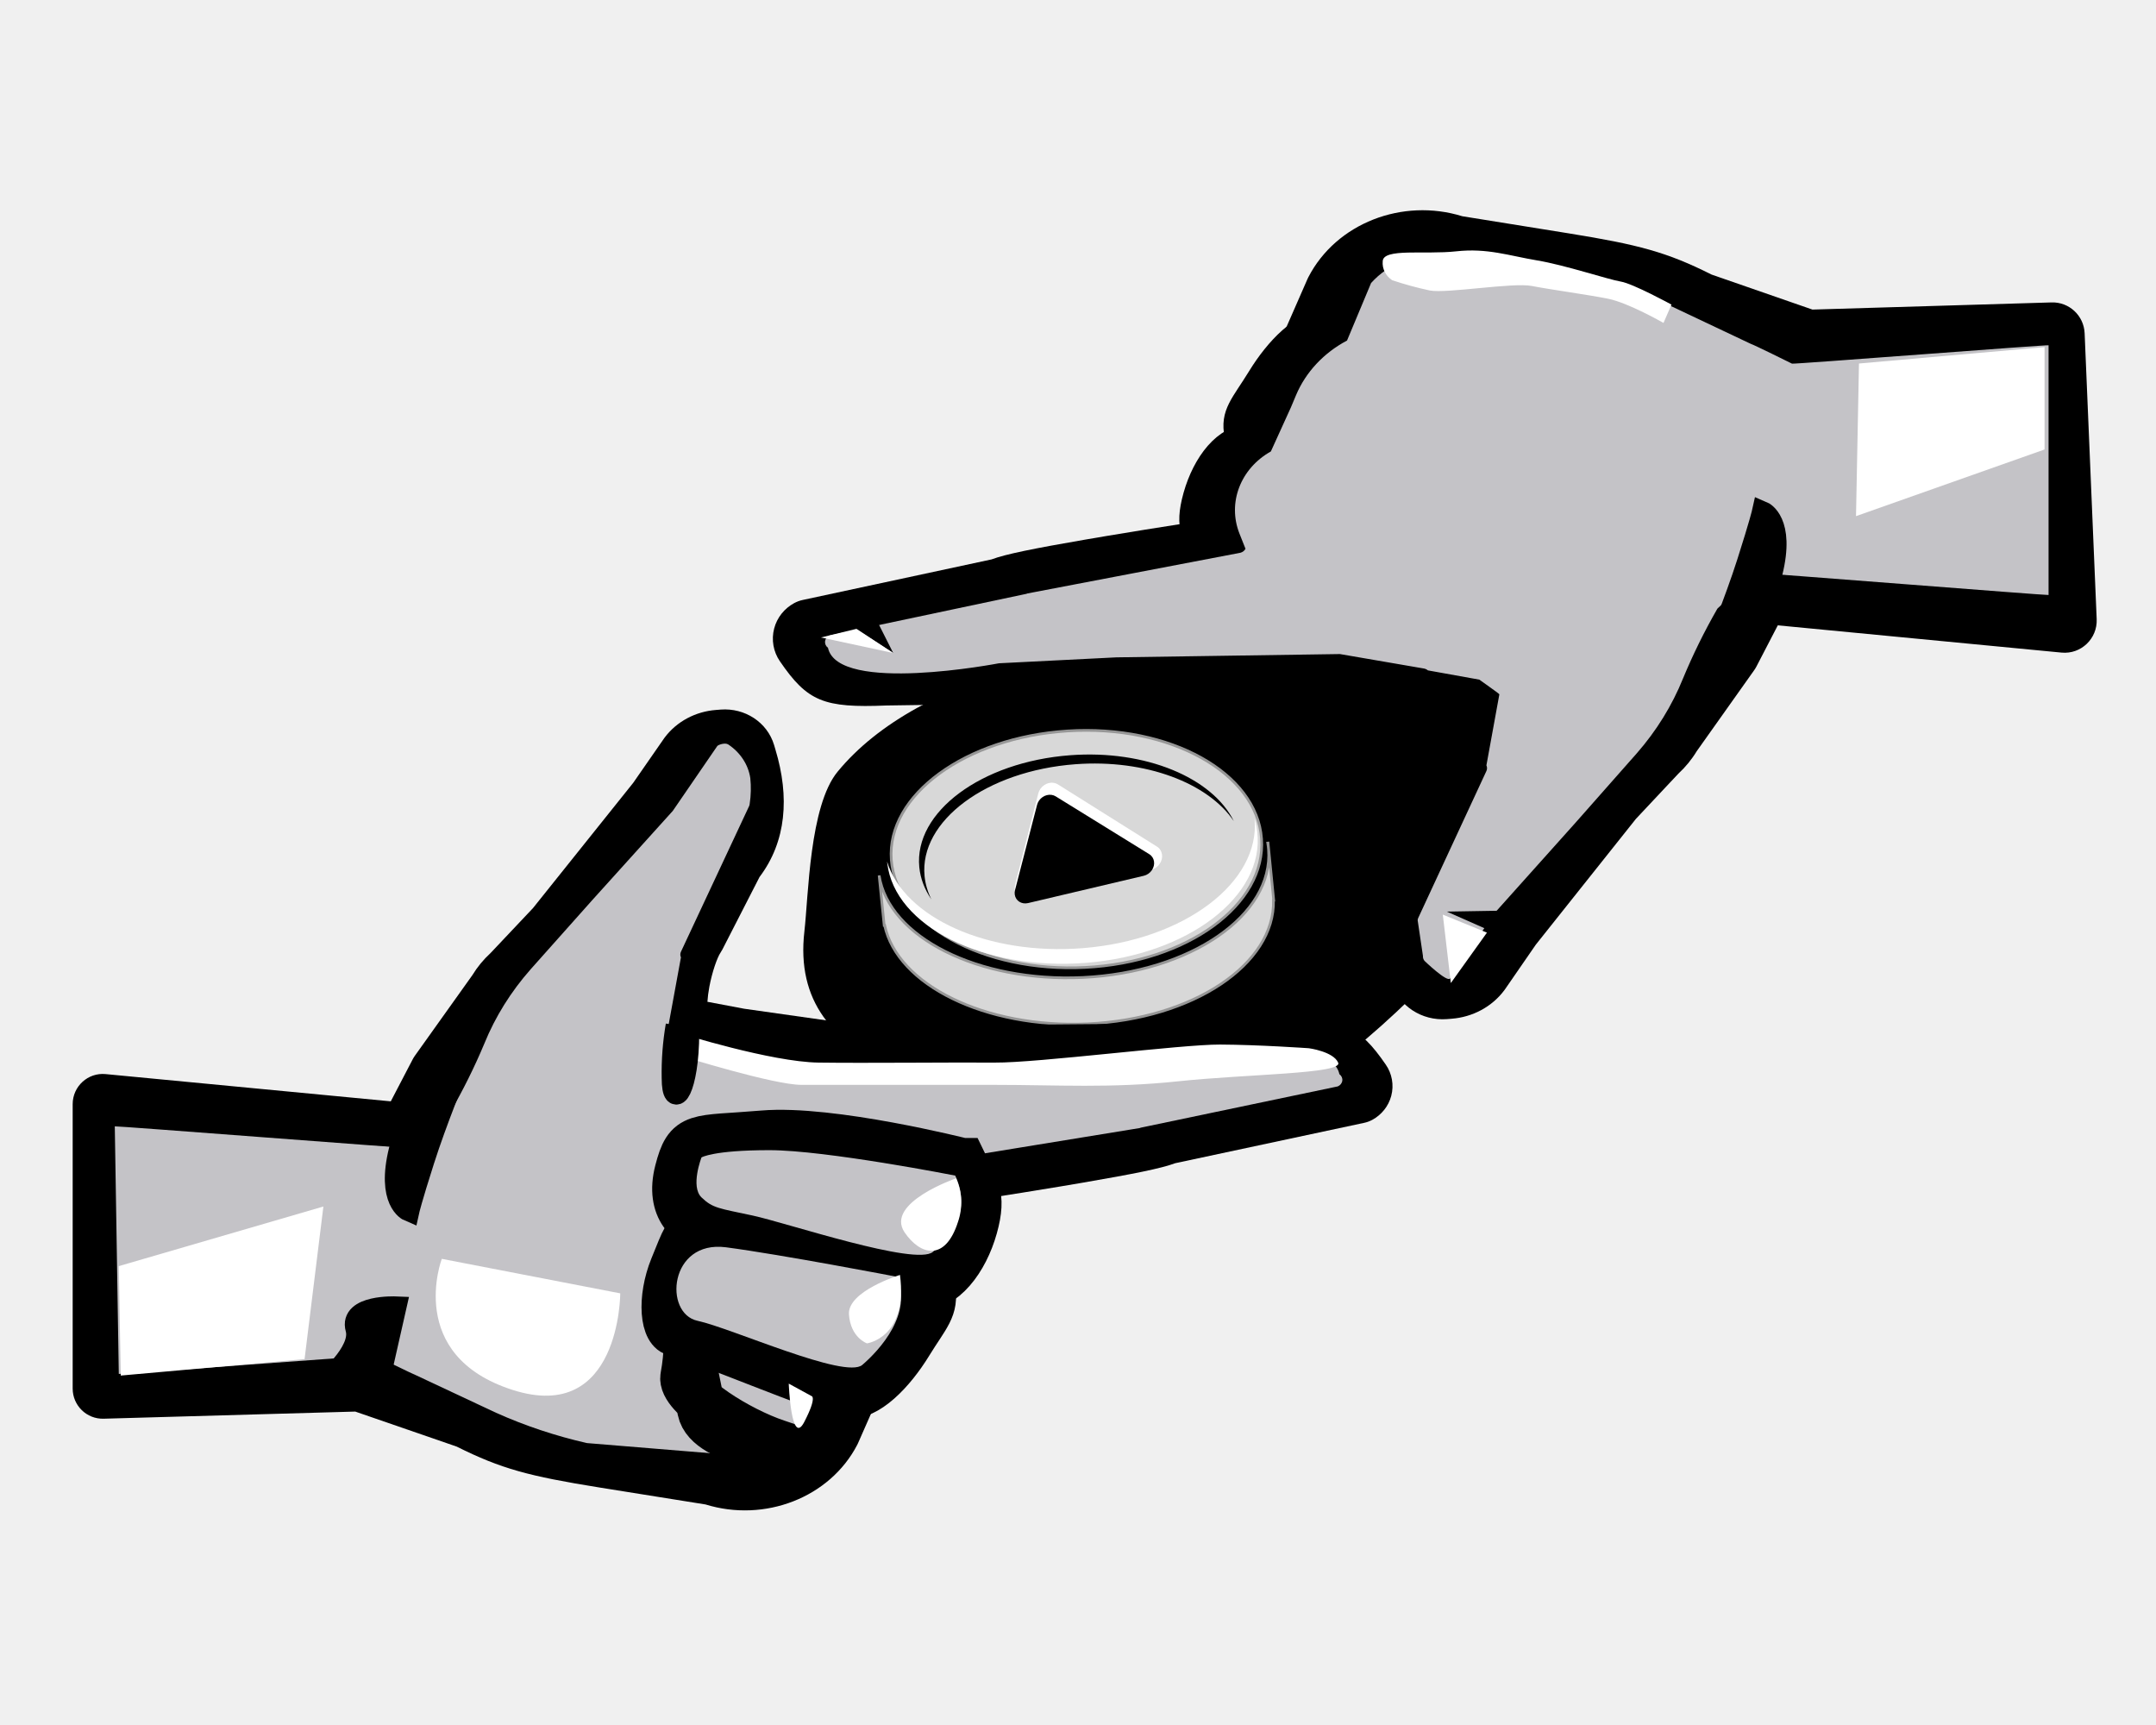
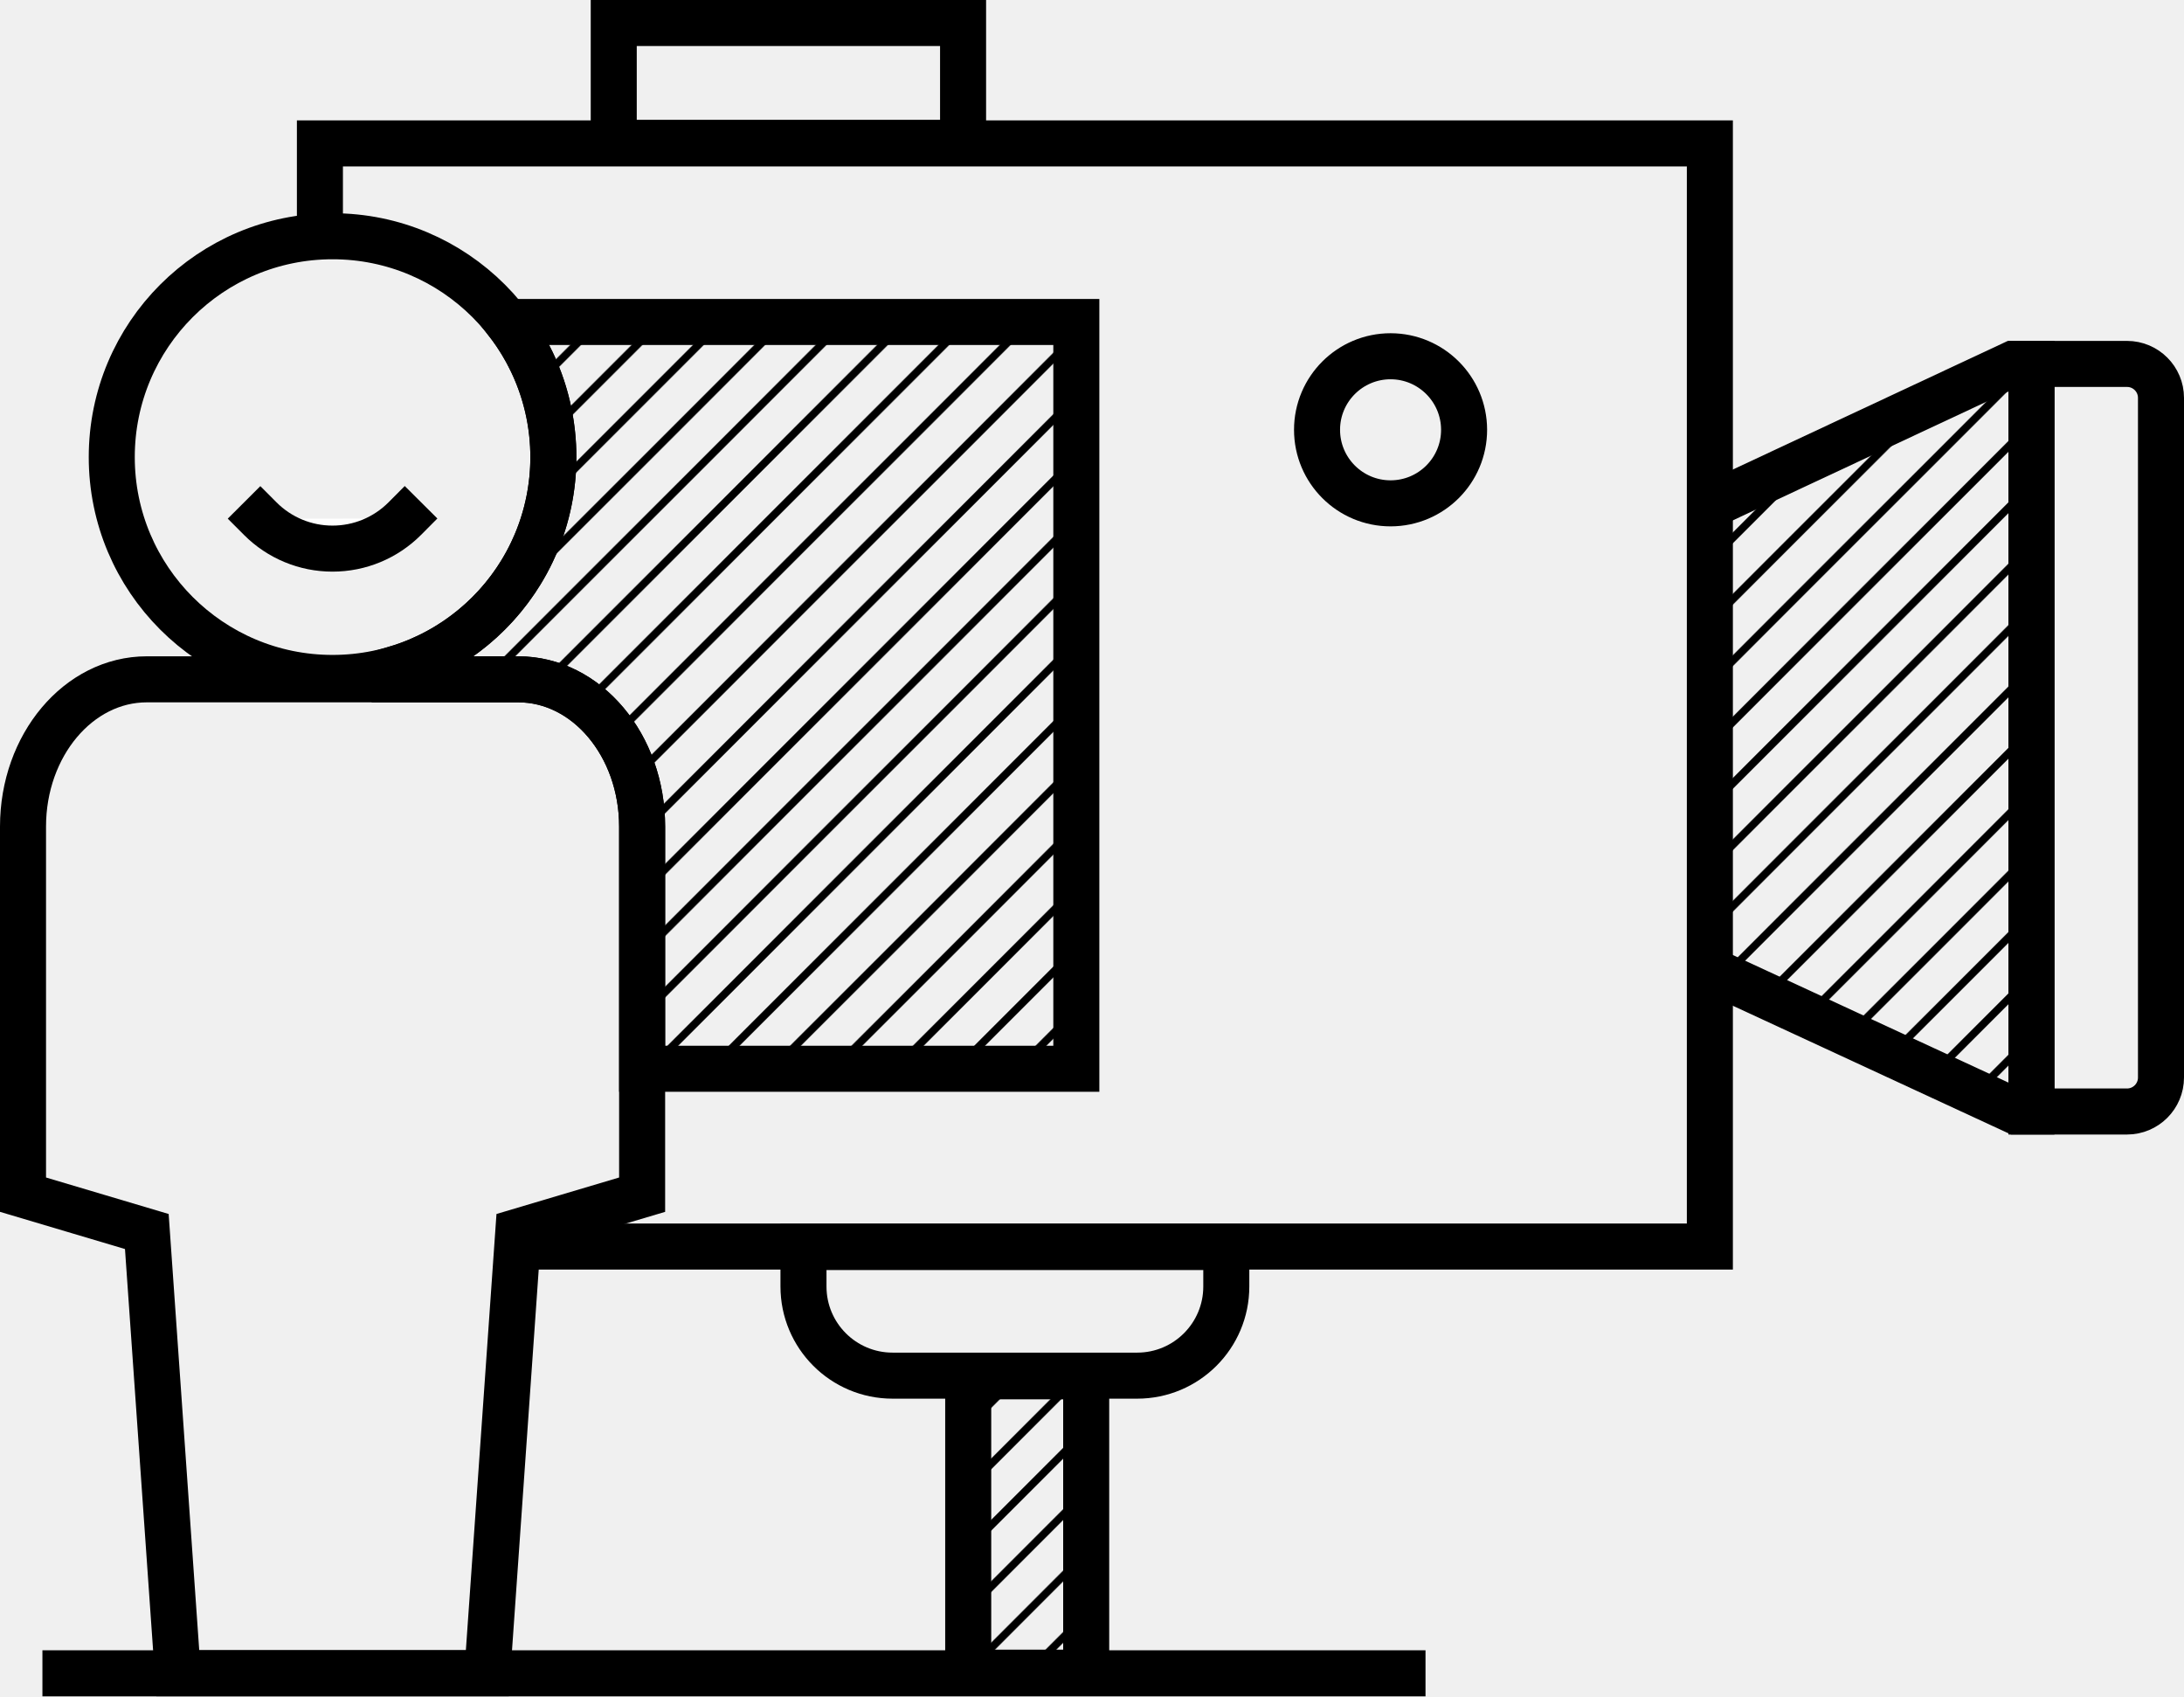
- <svg xmlns="http://www.w3.org/2000/svg" viewBox="0 0 400 320">
-   <g fill="none" fill-rule="evenodd">
-     <path d="M212.371 205.734c-36.193-1.496-66.105-7.182-63.135-32.936.762-6.607.936-23.276 6.149-29.625 15.106-18.399 49.784-26.093 83.589-23.864 34.039 2.244 71.162-13.356 75.36-2.748 3.775 9.54-60.732 82.815-71.635 82.815-48.138 0 5.866 7.856-30.327 6.359z" fill="#000" />
-     <path d="M163.104 162.396c1.768 11.438 18.348 19.843 37.78 18.931 19.982-.935 35.414-11.567 34.467-23.751-.031-.397-.079-.79-.143-1.18l.052-.004 1.05 10.597-.041.003c.28 11.881-14.928 22.069-34.503 22.936-19.002.845-35.277-7.219-37.643-18.28l-.083.005-.936-9.257z" stroke="#979797" stroke-width=".5" fill="#D8D8D8" />
-     <path d="M201.33 179.466c-18.969.958-35.073-7.98-35.969-19.968-.896-11.99 13.754-22.693 32.723-23.901 18.969-1.205 35.073 7.744 35.969 19.985.896 12.238-13.754 22.93-32.723 23.884z" stroke="#979797" stroke-width=".5" fill="#D8D8D8" />
-     <path d="M200.919 175.887c18.776-1.492 32.925-12.188 31.839-23.974.236.788.405 1.595.501 2.419 1.39 11.919-12.849 22.794-31.804 24.284-18.955 1.488-35.447-6.774-36.837-18.448-.013-.11-.025-.22-.035-.33 3.182 10.393 18.693 17.448 36.337 16.049z" fill="#FFF" />
-     <path d="M199.517 141.77c-16.465 1.227-28.993 10.522-27.982 20.759.149 1.506.582 2.95 1.266 4.315-1.253-1.834-2.034-3.841-2.244-5.972-1.011-10.235 11.517-19.534 27.982-20.77 14.043-1.054 26.415 4.2 30.378 12.24-4.765-7.081-16.362-11.544-29.399-10.572z" fill="#000" />
-     <path d="M213.583 161.348l-22.704 5.431c-1.275.303-2.445-.46-2.613-1.705-.039-.29-.021-.591.054-.886l4.31-16.989c.322-1.273 1.593-2.16 2.837-1.98.29.042.563.14.803.291l18.394 11.549c1.033.652 1.249 2.086.483 3.201-.375.546-.94.939-1.565 1.09z" fill="#FFF" />
-     <path d="M212.211 162.461l-21.477 5.068c-1.206.283-2.311-.427-2.47-1.586-.037-.27-.019-.55.052-.825l4.092-15.819c.306-1.185 1.508-2.011 2.685-1.844.274.039.532.131.76.27l17.385 10.743c.976.606 1.179 1.94.454 2.978-.356.509-.89.875-1.481 1.015z" fill="#000" />
-     <g fill-rule="nonzero">
-       <path d="M223.579 103.956s24.365 6.175 36.968 5.108c12.603-1.067 13.838.122 15.623-6.793 1.786-6.915-2.18-10.19-5.572-10.312-3.393-.122-34.305-10.964-38.836-11.141-4.531-.177-8.533 5-10.252 11.141-1.719 6.141-.082 7.5 2.068 11.997z" stroke="#000" stroke-width="4" fill="#000" />
-       <path d="M229.17 80.751s23.851 4.568 35.125 6.936c12.743 2.667 10.142 7.751 14.459-2.878 2.436-5.986 2.039-12.841-1.064-13.316-3.103-.475-27.734-10.92-31.894-11.538-4.16-.618-9.167 4.751-12.323 9.902-3.156 5.151-5.135 6.767-4.303 10.893z" stroke="#000" stroke-width="4" fill="#000" />
-       <path d="M242.732 51.431c-.058.112-.112.227-.163.342l-19.647 44.838c-1.028.158-2.123.327-3.274.506-4.89.762-9.781 1.546-14.35 2.312-1.437.241-2.823.476-4.151.706-9.273 1.603-14.549 2.648-17.185 3.638l-35.04 7.527c-.554.119-1.089.317-1.588.588-1.81.983-3.167 2.663-3.701 4.692-.555 2.105-.154 4.331 1.062 6.094 5.112 7.463 8.135 8.679 19.763 8.199l32.312-.468 44.585-.377 22.617 3.223 6.5 1.233c-.058.748-.169 1.579-.33 2.451-.259 1.396-.632 2.818-1.059 4.05-.371 1.071-.747 1.889-.973 2.224-.137.203-.262.414-.373.633l-6.865 13.473c-5.028 6.699-5.664 15.116-2.987 24.02l.254.863c1.326 4.434 5.666 7.206 10.281 6.856l.898-.073c3.881-.297 7.463-2.199 9.76-5.261.047-.063.093-.127.138-.191l5.72-8.286 18.578-23.343 7.873-8.385c1.326-1.225 2.469-2.619 3.392-4.144l10.669-15.039c.16-.225.304-.461.431-.706l3.953-7.621 52.647 5.056c3.597.345 6.669-2.577 6.516-6.199l-2.236-53.042c-.138-3.267-2.868-5.816-6.126-5.718l-44.372 1.327-18.717-6.496c-8.291-4.163-13.531-5.549-26.472-7.639l-19.772-3.18c-11.121-3.439-23.395 1.293-28.568 11.316z" fill="#000" />
-       <path d="M185.32 123.046s-29.861 5.756-31.706-2.875c-.397-.295-.601-.755-.541-1.22.06-.465.377-.868.838-1.069l36.503-7.718.208-.075 39.507-7.548c.418-.109.763-.38.945-.743l-1.123-2.827c-2.248-5.699.188-12.061 5.831-15.225l3.719-8.175.952-2.268c1.799-4.267 5.137-7.841 9.46-10.13l4.462-10.668c1.593-1.783 3.635-3.186 5.95-4.087 3.406-1.308 7.824.586 8.181.681l24.707 2.044c5.824 1.336 11.476 3.236 16.861 5.668l14.748 6.976c.573.163 7.646 3.672 7.646 3.672 0 .15 47.599-3.549 47.599-3.406v46.322c0 .116-54.226-4.196-54.293-4.087l-7.095 6.56-.089.123c-2.393 4.171-4.509 8.47-6.337 12.875-2.029 5.033-4.933 9.732-8.598 13.917l-11.431 12.943-14.942 16.683-8.256 12.139c-.58.729-4.73-3.27-4.73-3.27-.218-.263-.323-.59-.297-.92l-.982-6.621c.007-.153.045-.303.112-.443l12.644-27.248c.153-.336.153-.713 0-1.049l2.402-13.175c-.082-.177-3.57-2.595-3.719-2.725l-9.542-1.717c-.207-.178-.465-.299-.744-.347l-15.552-2.677c-.099-.01-.199-.01-.297 0l-41.062.606h-.097l-21.621 1.09-.223.014z" fill="#C4C3C7" />
-       <path fill="#000" d="M279.436 168.923l-11.009.185 8.03 3.549 6.855-2.896" />
-       <path d="M318.293 120.388s3.589-8.663 5.95-16.061c2.361-7.398 2.787-9.326 2.787-9.326s4.045 1.712 1.691 11.208c-1.48 5.739-5.189 10.782-10.428 14.179z" stroke="#000" stroke-width="4" fill="#000" />
-       <path fill="#FFF" d="M379.324 83.381l-34.981 12.367.551-28.313 34.43-3.047zM258.285 51.979c-1.21-.805-1.875-2.135-1.752-3.504.074-2.491 7.829-1.211 13.624-1.851 5.796-.64 9.839.823 15.007 1.681 5.167.857 13.24 3.552 15.524 3.926 2.284.374 9.418 4.273 9.418 4.273l-1.479 3.402s-6.491-3.722-10.261-4.484c-3.77-.762-10.704-1.694-14.186-2.375-3.482-.68-15.768 1.429-18.888.844-2.376-.505-4.717-1.143-7.008-1.912z" />
-       <path fill="#000" d="M162.33 114.415l3.386 6.72-10.42-6.72" />
-       <path fill="#FFF" d="M267.682 169.669l1.489 12.694 6.699-9.353zM158.9 116.655l-6.581 1.6 13.397 2.88z" />
-       <g>
-         <path d="M159.042 268.024c.055-.106.106-.213.154-.322l19.725-44.774c1.087-.166 2.251-.345 3.479-.535 4.889-.757 9.778-1.538 14.346-2.299 1.437-.239 2.822-.474 4.149-.702 9.26-1.592 14.559-2.638 17.141-3.609l35.068-7.492c.518-.111 1.017-.295 1.484-.546 1.723-.931 3.017-2.524 3.528-4.452.531-2.004.147-4.123-1.015-5.799-5.035-7.31-7.93-8.468-19.437-7.995l-32.32.465-44.615.375-22.656-3.211-6.826-1.288c.05-.831.17-1.774.355-2.769.508-2.726 1.449-5.43 2.083-6.363.129-.19.247-.389.352-.594l6.879-13.426c4.972-6.572 5.606-14.852 2.951-23.631l-.253-.857c-1.278-4.252-5.453-6.904-9.89-6.569l-.9.072c-3.77.287-7.251 2.125-9.485 5.086-.044.059-.088.119-.13.179l-5.727 8.25-18.594 23.237-7.891 8.359c-1.309 1.201-2.436 2.568-3.346 4.065l-10.676 14.967c-.151.211-.287.433-.407.663l-4.066 7.797-52.907-5.054c-3.277-.313-6.111 2.272-6.111 5.575v52.756c0 3.155 2.596 5.687 5.74 5.598l46.685-1.324 18.814 6.494c8.261 4.128 13.465 5.498 26.381 7.572l19.8 3.167c10.951 3.382 23.045-1.25 28.14-11.069z" fill="#000" />
-         <path d="M216.79 196.416s29.861-5.707 31.706 2.85c.397.292.601.749.541 1.209-.06.461-.377.861-.838 1.06l-36.54 7.652-.208.074-41.739 6.808c-.418.108-.763.377-.945.736L147.733 266.351c-1.593 1.768-3.635 3.159-5.95 4.052-3.406 1.297-7.824-.581-8.181-.675l-24.707-2.026c-5.824-1.324-11.476-3.208-16.861-5.619l-14.748-6.916c-.573-.196-7.646-3.674-7.646-3.674 0-.149-47.6 3.519-47.6 3.377l-.744-45.925c0-.115 54.97 4.16 55.037 4.052l7.095-6.504.089-.122c2.393-4.135 4.509-8.398 6.337-12.765 2.029-4.989 4.933-9.649 8.598-13.798l11.431-12.832 14.942-16.553 8.256-12.035c.171-.216 1.413-.675 2.023-.29 2.243 1.488 3.722 3.741 4.098 6.24.165 1.588.128 3.188-.112 4.768-.007.151-.045.3-.112.439l-12.644 27.015c-.153.333-.153.707 0 1.04l-2.402 13.109c.082.176 3.57 2.573 3.719 2.701l9.542 1.702c.207.177.465.296.744.344l15.552 2.681c.099.01.199.01.297 0l41.062-.601h.097l21.621-1.081.223-.041z" fill="#C4C3C7" />
-         <path d="M178.531 215.609s-24.365-6.175-36.968-5.108c-12.603 1.067-13.838-.122-15.623 6.793-1.786 6.915 2.18 10.19 5.572 10.312 3.393.122 34.305 10.964 38.836 11.141 4.531.177 8.533-5 10.252-11.141 1.719-6.141.082-7.493-2.068-11.997z" stroke="#000" stroke-width="9" fill="#000" />
-         <path d="M173.684 238.814s-23.851-4.568-35.125-6.936c-12.743-2.667-10.142-7.751-14.459 2.878-2.436 5.986-2.039 12.841 1.064 13.316 3.103.475 27.734 10.92 31.894 11.538 4.16.618 9.167-4.751 12.323-9.902 3.156-5.151 5.135-6.767 4.303-10.893z" stroke="#000" stroke-width="7" fill="#000" />
-         <path d="M177.223 218.081s-24.024-4.717-34.471-4.717c-10.447 0-12.605 1.348-12.605 1.348s-2.091 5.391 0 7.412c2.091 2.022 3.233 2.022 9.498 3.369 6.265 1.348 30.297 9.434 33.433 6.738 3.136-2.695 7.281-7.412 4.145-14.151zM166.312 236.834s-21.292-4.091-31.628-5.454c-10.545-1.364-11.6 12.272-5.276 13.636 6.324 1.364 27.414 10.909 30.58 8.182 3.166-2.727 9.49-9.545 6.324-16.363z" fill="#C4C3C7" />
-         <path d="M147.8 269.173s-16.387-1.377-17.638-7.574l-2.518-12.394c-.042 2.078-.253 4.149-.633 6.197-.626 3.443 10.056 10.067 17.065 12.394 7.009 2.327 3.724 1.377 3.724 1.377z" stroke="#000" stroke-width="9" fill="#000" stroke-linejoin="bevel" />
-         <path d="M177.376 218.591s-13.208 4.536-9.565 9.999c2.943 4.334 7.571 5.477 9.933-1.942.905-2.643.775-5.492-.368-8.057zM166.973 236.511s-9.758 2.993-9.467 7.316c.291 4.323 3.344 5.378 3.344 5.378s7.653-1.056 6.122-12.694zM146.336 256.671s.445 11.815 2.883 7.104c2.438-4.711 1.334-4.801 1.334-4.801l-4.216-2.303z" fill="#FFF" />
-         <path d="M60 256.671s7.309-5.814 6.088-10.176c-1.221-4.362 7.309-4.004 7.309-4.004l-3.044 13.444-10.353.736zM84.561 199.177s-3.589 8.663-5.95 16.061c-2.361 7.398-2.787 9.326-2.787 9.326s-4.045-1.712-1.691-11.208c1.48-5.739 5.189-10.782 10.428-14.179z" stroke="#000" stroke-width="4" fill="#000" />
-         <path fill="#FFF" d="M22.041 234.875l37.958-11.058-3.494 28.313-34.103 3.047zM115.076 239.926s0 24.309-19.972 17.914c-19.972-6.394-13.137-24.315-13.137-24.315l33.108 6.401zM242.828 194.455s4.533.596 5.441 2.678c.908 2.082-16.948 2.109-29.601 3.448-12.653 1.339-22.329.669-34.238.669H148.703c-5.21 0-22.329-5.356-22.329-5.356l-.134-4.184s16.858 5.289 25.619 5.409c8.76.12 24.622-.06 32.69 0 8.068.06 34.595-3.381 41.8-3.347 7.205.033 16.479.683 16.479.683z" />
-         <path d="M125.503 190.217c-.555 3.223-.803 6.485-.742 9.749 0 6.267 2.968 2.089 2.968-8.356" stroke="#000" stroke-width="4" fill="#000" />
-       </g>
+ <svg xmlns="http://www.w3.org/2000/svg" viewBox="0 0 569.43 442.16">
+   <defs>
+     <pattern id="lines" data-name="lines" width="16" height="16" patternTransform="translate(224 304)" patternUnits="userSpaceOnUse">
+       <path fill="none" d="M0 0h16v16H0z" />
+       <path class="cls-2" d="M1.98 78.02l66-66M-14.02 78.02l66-66M-30.02 78.02l66-66M-46.02 78.02l66-66M-62.02 78.02l66-66M1.98 62.02l66-66M-14.02 62.02l66-66M-30.02 62.02l66-66M-46.02 62.02l66-66M-62.02 62.02l66-66M1.98 46.02l66-66M-14.02 46.02l66-66M-30.02 46.02l66-66M-46.02 46.02l66-66M-62.02 46.02l66-66M1.98 30.02l66-66M-14.02 30.02l66-66M-30.02 30.02l66-66M-46.02 30.02l66-66M-62.02 30.02l66-66M1.98 14.02l66-66M-14.02 14.02l66-66M-30.02 14.02l66-66M-46.02 14.02l66-66M-62.02 14.02l66-66" />
+     </pattern>
+     <style>
+             .cls-2,.cls-4,.cls-5{fill:none}.cls-2,.cls-3,.cls-4,.cls-5{stroke:currentColor;stroke-miterlimit:10}.cls-2,.cls-5{stroke-linecap:square}.cls-2{stroke-width:2px}.cls-3,.cls-4,.cls-5{stroke-width:12px}.cls-3{fill:url(#lines)}
+         </style>
+   </defs>
+   <g id="Layer_2" data-name="Layer 2">
+     <g id="Layer_13" data-name="Layer 13">
+       <path class="cls-3" d="M446.72 253.19l78.93 36.53h4V94.86h-4.83l-78.11 36.53" />
+       <path class="cls-4" d="M83.41 59.73V37.38h362.4v287.54h-311.4" />
+       <path class="cls-4" d="M362.57 92.86A19.17 19.17 0 10381.73 112a19.19 19.19 0 00-19.16-19.14zM554.58 94.86h-24.92v194.86h24.92a8.86 8.86 0 008.85-8.86V103.71a8.85 8.85 0 00-8.85-8.85zM160.02 6h91.08v31.24h-91.08z" />
+       <path class="cls-3" d="M252.44 435.99v-77.25h30.76v77.25h-30.76z" />
+       <path class="cls-4" d="M11.06 436.16h360.61M209.49 325.05h110.24v10.29a23.23 23.23 0 01-23.23 23.23h-63.78a23.23 23.23 0 01-23.23-23.23v-10.29z" />
+       <path class="cls-3" d="M132.24 83.93a57.56 57.56 0 01-29.33 90.46v2.68h32.22c17.83 0 32.29 17.19 32.29 38.38v63.13h113.21V83.93z" />
+       <path class="cls-5" d="M86.71 176.71a57.56 57.56 0 01-57.57-57.57 57.56 57.56 0 0157.57-57.56 57.56 57.56 0 0157.57 57.56 57.56 57.56 0 01-57.57 57.57zM127.06 436.13H46.35L38.28 321 6 311.4v-95.95c0-21.19 14.46-38.38 32.28-38.38h96.86c17.82 0 32.28 17.19 32.28 38.38v95.95l-32.28 9.6z" />
+       <path d="M105.55 135.17A26.56 26.56 0 0186.71 143h0a26.56 26.56 0 01-18.84-7.8" fill="#fff" stroke-width="12" stroke-linecap="square" stroke="currentColor" stroke-miterlimit="10" />
    </g>
  </g>
</svg>
